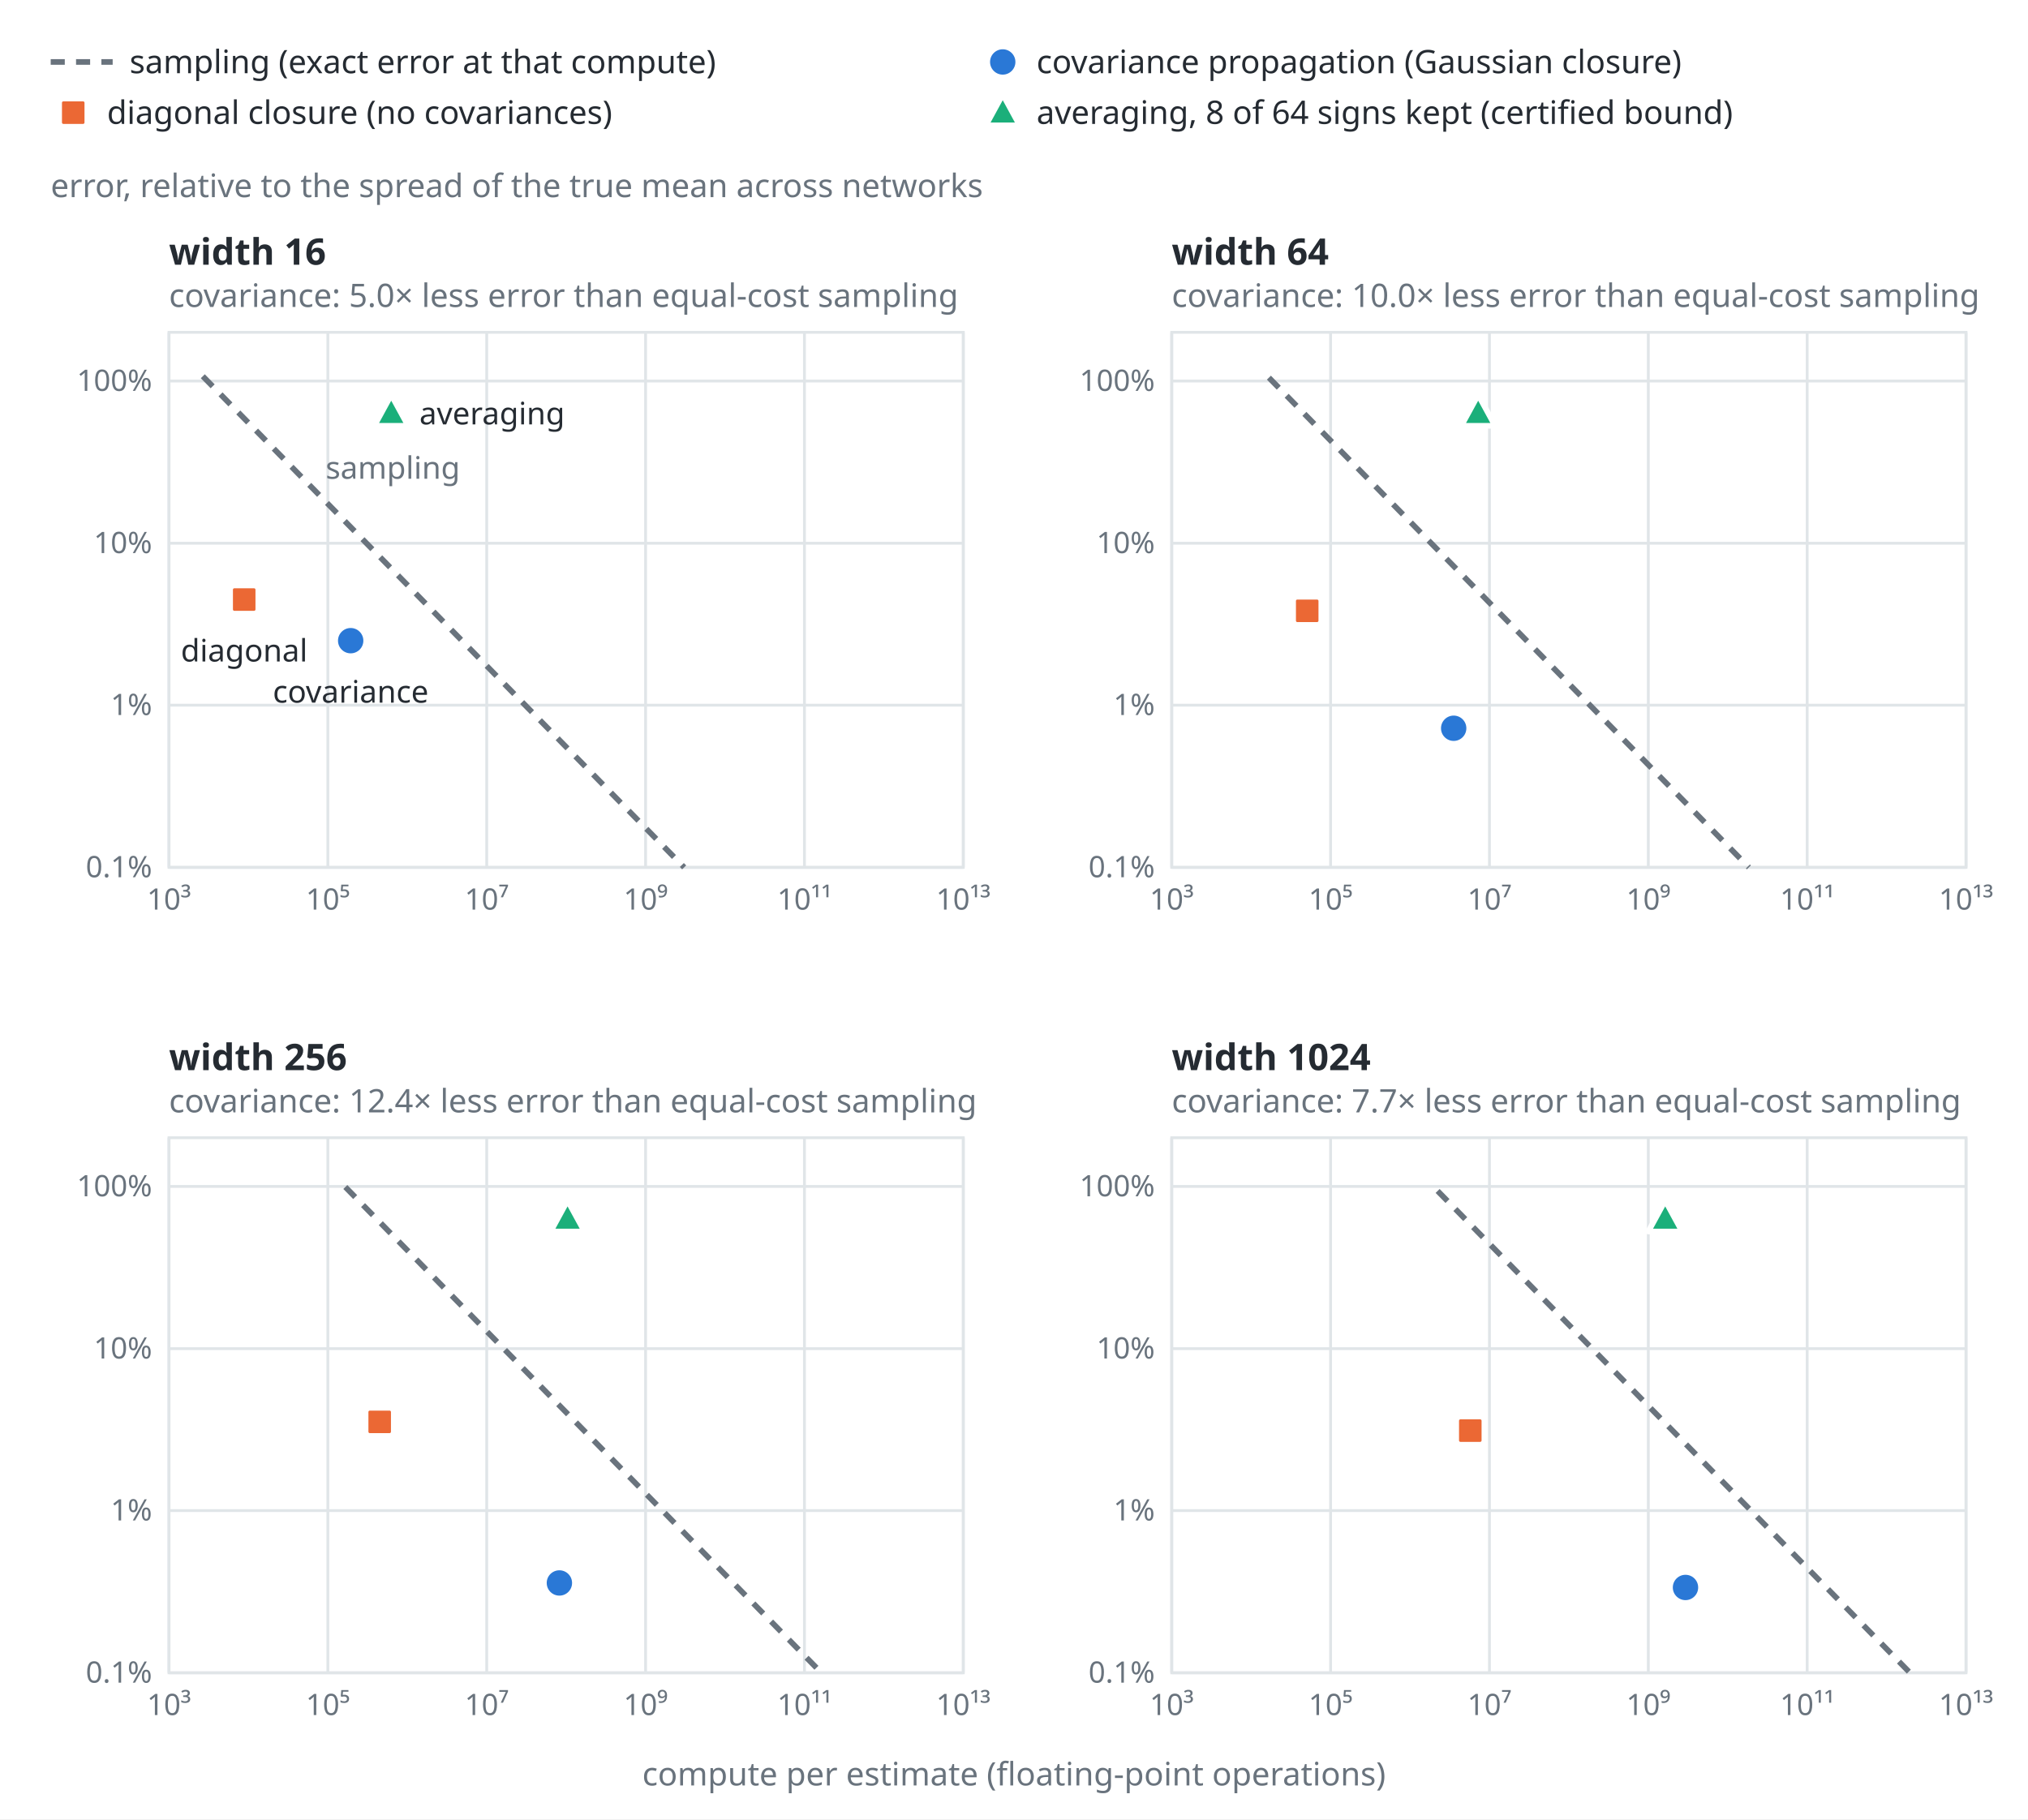
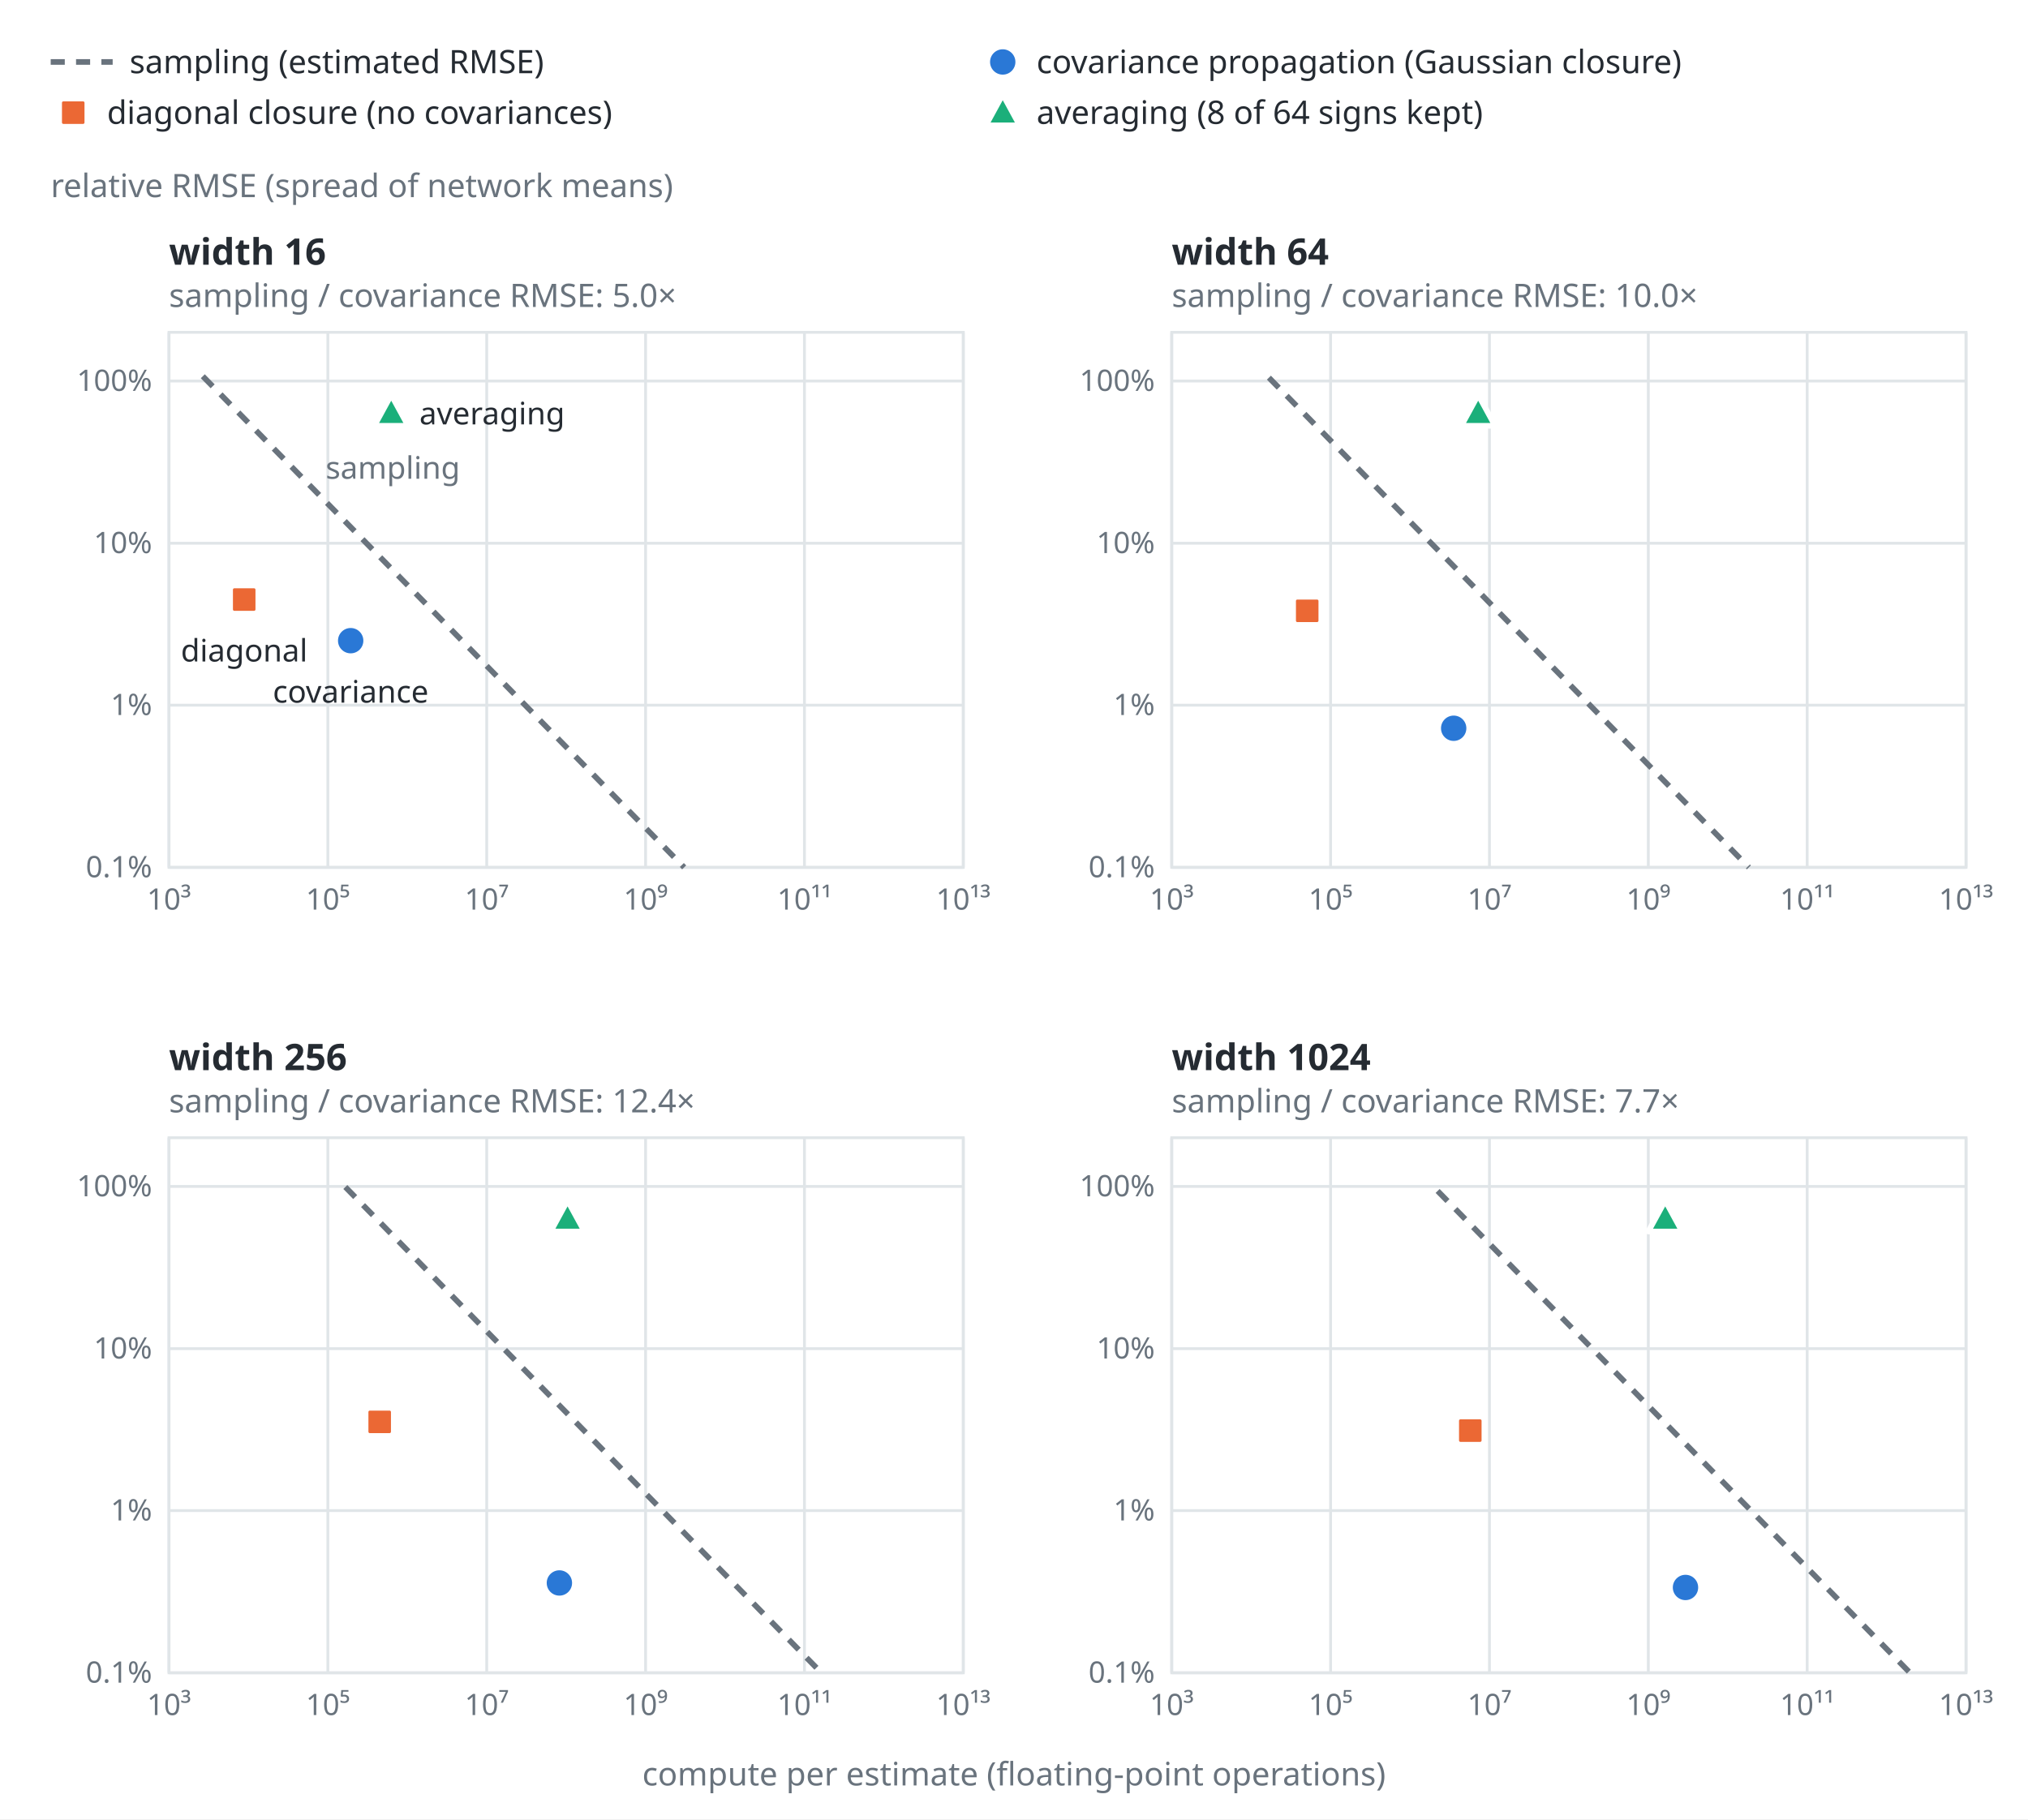
<svg xmlns="http://www.w3.org/2000/svg" width="720" height="646" viewBox="0 0 720 646" role="img" aria-labelledby="title description" font-family="IBM Plex Sans, system-ui, sans-serif">
  <rect width="720" height="646" fill="#ffffff" />
  <line x1="18" y1="22" x2="40" y2="22" stroke="#69737d" stroke-width="2" stroke-dasharray="5 4" />
-   <text x="46" y="26" font-size="11.5" fill="#252b32">sampling (exact error at that compute)</text>
+   <text x="46" y="26" font-size="11.5" fill="#252b32">sampling (estimated RMSE)</text>
  <circle cx="356.0" cy="22.0" r="5.5" fill="#2a78d6" stroke="#ffffff" stroke-width="2" />
  <text x="368" y="26" font-size="11.5" fill="#252b32">covariance propagation (Gaussian closure)</text>
  <rect x="21.0" y="35.0" width="10" height="10" rx="1.5" fill="#eb6834" stroke="#ffffff" stroke-width="2" />
  <text x="38" y="44" font-size="11.5" fill="#252b32">diagonal closure (no covariances)</text>
  <path d="M356.0,33.5 L362.0,44.5 L350.0,44.5 Z" fill="#1baf7a" stroke="#ffffff" stroke-width="2" stroke-linejoin="round" />
-   <text x="368" y="44" font-size="11.5" fill="#252b32">averaging, 8 of 64 signs kept (certified bound)</text>
-   <text x="18" y="70" font-size="11.5" fill="#69737d">error, relative to the spread of the true mean across networks</text>
+   <text x="368" y="44" font-size="11.5" fill="#252b32">averaging (8 of 64 signs kept)</text>
+   <text x="18" y="70" font-size="11.5" fill="#69737d">relative RMSE (spread of network means)</text>
  <text x="60" y="94" font-size="13" font-weight="600" fill="#252b32">width 16</text>
-   <text x="60" y="109" font-size="11.5" fill="#69737d">covariance: 5.0× less error than equal-cost sampling</text>
+   <text x="60" y="109" font-size="11.5" fill="#69737d">sampling / covariance RMSE: 5.0×</text>
  <line x1="60.0" y1="118" x2="60.0" y2="308" stroke="#e0e5e8" stroke-width="1" />
  <text x="60.0" y="323" font-size="10.5" fill="#69737d" text-anchor="middle">10³</text>
  <line x1="116.4" y1="118" x2="116.4" y2="308" stroke="#e0e5e8" stroke-width="1" />
  <text x="116.4" y="323" font-size="10.5" fill="#69737d" text-anchor="middle">10⁵</text>
  <line x1="172.8" y1="118" x2="172.8" y2="308" stroke="#e0e5e8" stroke-width="1" />
  <text x="172.8" y="323" font-size="10.5" fill="#69737d" text-anchor="middle">10⁷</text>
  <line x1="229.2" y1="118" x2="229.2" y2="308" stroke="#e0e5e8" stroke-width="1" />
  <text x="229.2" y="323" font-size="10.5" fill="#69737d" text-anchor="middle">10⁹</text>
  <line x1="285.6" y1="118" x2="285.6" y2="308" stroke="#e0e5e8" stroke-width="1" />
  <text x="285.6" y="323" font-size="10.5" fill="#69737d" text-anchor="middle">10¹¹</text>
  <line x1="342.0" y1="118" x2="342.0" y2="308" stroke="#e0e5e8" stroke-width="1" />
  <text x="342.0" y="323" font-size="10.5" fill="#69737d" text-anchor="middle">10¹³</text>
  <line x1="60" y1="308.0" x2="342" y2="308.0" stroke="#e0e5e8" stroke-width="1" />
  <text x="54" y="311.5" font-size="10.5" fill="#69737d" text-anchor="end">0.1%</text>
  <line x1="60" y1="250.4" x2="342" y2="250.4" stroke="#e0e5e8" stroke-width="1" />
  <text x="54" y="253.9" font-size="10.5" fill="#69737d" text-anchor="end">1%</text>
  <line x1="60" y1="192.9" x2="342" y2="192.9" stroke="#e0e5e8" stroke-width="1" />
  <text x="54" y="196.4" font-size="10.5" fill="#69737d" text-anchor="end">10%</text>
  <line x1="60" y1="135.3" x2="342" y2="135.3" stroke="#e0e5e8" stroke-width="1" />
  <text x="54" y="138.8" font-size="10.5" fill="#69737d" text-anchor="end">100%</text>
  <rect x="60" y="118" width="282" height="190" fill="none" stroke="#e0e5e8" />
  <line x1="72.0" y1="133.6" x2="242.9" y2="308.0" stroke="#69737d" stroke-width="2" stroke-dasharray="5 4" />
  <path d="M138.9,140.2 L144.9,151.2 L132.9,151.2 Z" fill="#1baf7a" stroke="#ffffff" stroke-width="2" stroke-linejoin="round" />
  <text x="148.9" y="150.7" font-size="11" fill="#252b32" text-anchor="start">averaging</text>
  <rect x="81.7" y="207.9" width="10" height="10" rx="1.5" fill="#eb6834" stroke="#ffffff" stroke-width="2" />
  <text x="86.7" y="234.9" font-size="11" fill="#252b32" text-anchor="middle">diagonal</text>
  <circle cx="124.5" cy="227.5" r="5.5" fill="#2a78d6" stroke="#ffffff" stroke-width="2" />
  <text x="124.5" y="249.5" font-size="11" fill="#252b32" text-anchor="middle">covariance</text>
  <text x="115.6" y="170.0" font-size="11" fill="#69737d">sampling</text>
  <text x="416" y="94" font-size="13" font-weight="600" fill="#252b32">width 64</text>
-   <text x="416" y="109" font-size="11.5" fill="#69737d">covariance: 10.0× less error than equal-cost sampling</text>
+   <text x="416" y="109" font-size="11.5" fill="#69737d">sampling / covariance RMSE: 10.0×</text>
  <line x1="416.0" y1="118" x2="416.0" y2="308" stroke="#e0e5e8" stroke-width="1" />
  <text x="416.0" y="323" font-size="10.5" fill="#69737d" text-anchor="middle">10³</text>
  <line x1="472.4" y1="118" x2="472.4" y2="308" stroke="#e0e5e8" stroke-width="1" />
  <text x="472.4" y="323" font-size="10.5" fill="#69737d" text-anchor="middle">10⁵</text>
  <line x1="528.8" y1="118" x2="528.8" y2="308" stroke="#e0e5e8" stroke-width="1" />
  <text x="528.8" y="323" font-size="10.5" fill="#69737d" text-anchor="middle">10⁷</text>
  <line x1="585.2" y1="118" x2="585.2" y2="308" stroke="#e0e5e8" stroke-width="1" />
  <text x="585.2" y="323" font-size="10.5" fill="#69737d" text-anchor="middle">10⁹</text>
  <line x1="641.6" y1="118" x2="641.6" y2="308" stroke="#e0e5e8" stroke-width="1" />
  <text x="641.6" y="323" font-size="10.5" fill="#69737d" text-anchor="middle">10¹¹</text>
  <line x1="698.0" y1="118" x2="698.0" y2="308" stroke="#e0e5e8" stroke-width="1" />
  <text x="698.0" y="323" font-size="10.5" fill="#69737d" text-anchor="middle">10¹³</text>
  <line x1="416" y1="308.0" x2="698" y2="308.0" stroke="#e0e5e8" stroke-width="1" />
  <text x="410" y="311.5" font-size="10.5" fill="#69737d" text-anchor="end">0.1%</text>
  <line x1="416" y1="250.4" x2="698" y2="250.4" stroke="#e0e5e8" stroke-width="1" />
  <text x="410" y="253.9" font-size="10.5" fill="#69737d" text-anchor="end">1%</text>
  <line x1="416" y1="192.9" x2="698" y2="192.9" stroke="#e0e5e8" stroke-width="1" />
  <text x="410" y="196.4" font-size="10.5" fill="#69737d" text-anchor="end">10%</text>
  <line x1="416" y1="135.3" x2="698" y2="135.3" stroke="#e0e5e8" stroke-width="1" />
  <text x="410" y="138.8" font-size="10.5" fill="#69737d" text-anchor="end">100%</text>
  <rect x="416" y="118" width="282" height="190" fill="none" stroke="#e0e5e8" />
  <line x1="450.5" y1="134.1" x2="620.9" y2="308.0" stroke="#69737d" stroke-width="2" stroke-dasharray="5 4" />
  <path d="M524.8,140.2 L530.8,151.2 L518.8,151.2 Z" fill="#1baf7a" stroke="#ffffff" stroke-width="2" stroke-linejoin="round" />
  <rect x="459.1" y="211.9" width="10" height="10" rx="1.5" fill="#eb6834" stroke="#ffffff" stroke-width="2" />
  <circle cx="516.1" cy="258.6" r="5.5" fill="#2a78d6" stroke="#ffffff" stroke-width="2" />
  <text x="60" y="380" font-size="13" font-weight="600" fill="#252b32">width 256</text>
-   <text x="60" y="395" font-size="11.5" fill="#69737d">covariance: 12.4× less error than equal-cost sampling</text>
+   <text x="60" y="395" font-size="11.5" fill="#69737d">sampling / covariance RMSE: 12.4×</text>
  <line x1="60.0" y1="404" x2="60.0" y2="594" stroke="#e0e5e8" stroke-width="1" />
  <text x="60.0" y="609" font-size="10.5" fill="#69737d" text-anchor="middle">10³</text>
  <line x1="116.4" y1="404" x2="116.4" y2="594" stroke="#e0e5e8" stroke-width="1" />
  <text x="116.4" y="609" font-size="10.5" fill="#69737d" text-anchor="middle">10⁵</text>
  <line x1="172.8" y1="404" x2="172.8" y2="594" stroke="#e0e5e8" stroke-width="1" />
  <text x="172.8" y="609" font-size="10.5" fill="#69737d" text-anchor="middle">10⁷</text>
  <line x1="229.2" y1="404" x2="229.2" y2="594" stroke="#e0e5e8" stroke-width="1" />
  <text x="229.2" y="609" font-size="10.5" fill="#69737d" text-anchor="middle">10⁹</text>
  <line x1="285.6" y1="404" x2="285.6" y2="594" stroke="#e0e5e8" stroke-width="1" />
  <text x="285.6" y="609" font-size="10.5" fill="#69737d" text-anchor="middle">10¹¹</text>
  <line x1="342.0" y1="404" x2="342.0" y2="594" stroke="#e0e5e8" stroke-width="1" />
  <text x="342.0" y="609" font-size="10.5" fill="#69737d" text-anchor="middle">10¹³</text>
  <line x1="60" y1="594.0" x2="342" y2="594.0" stroke="#e0e5e8" stroke-width="1" />
  <text x="54" y="597.5" font-size="10.5" fill="#69737d" text-anchor="end">0.1%</text>
  <line x1="60" y1="536.4" x2="342" y2="536.4" stroke="#e0e5e8" stroke-width="1" />
  <text x="54" y="539.9" font-size="10.5" fill="#69737d" text-anchor="end">1%</text>
  <line x1="60" y1="478.9" x2="342" y2="478.9" stroke="#e0e5e8" stroke-width="1" />
  <text x="54" y="482.4" font-size="10.5" fill="#69737d" text-anchor="end">10%</text>
  <line x1="60" y1="421.3" x2="342" y2="421.3" stroke="#e0e5e8" stroke-width="1" />
  <text x="54" y="424.8" font-size="10.5" fill="#69737d" text-anchor="end">100%</text>
  <rect x="60" y="404" width="282" height="190" fill="none" stroke="#e0e5e8" />
  <line x1="122.6" y1="421.5" x2="291.6" y2="594.0" stroke="#69737d" stroke-width="2" stroke-dasharray="5 4" />
  <path d="M201.5,426.3 L207.5,437.3 L195.5,437.3 Z" fill="#1baf7a" stroke="#ffffff" stroke-width="2" stroke-linejoin="round" />
  <rect x="129.8" y="499.9" width="10" height="10" rx="1.5" fill="#eb6834" stroke="#ffffff" stroke-width="2" />
  <circle cx="198.6" cy="562.1" r="5.5" fill="#2a78d6" stroke="#ffffff" stroke-width="2" />
  <text x="416" y="380" font-size="13" font-weight="600" fill="#252b32">width 1024</text>
-   <text x="416" y="395" font-size="11.5" fill="#69737d">covariance: 7.7× less error than equal-cost sampling</text>
+   <text x="416" y="395" font-size="11.5" fill="#69737d">sampling / covariance RMSE: 7.7×</text>
  <line x1="416.0" y1="404" x2="416.0" y2="594" stroke="#e0e5e8" stroke-width="1" />
  <text x="416.0" y="609" font-size="10.5" fill="#69737d" text-anchor="middle">10³</text>
  <line x1="472.4" y1="404" x2="472.4" y2="594" stroke="#e0e5e8" stroke-width="1" />
  <text x="472.4" y="609" font-size="10.5" fill="#69737d" text-anchor="middle">10⁵</text>
  <line x1="528.8" y1="404" x2="528.8" y2="594" stroke="#e0e5e8" stroke-width="1" />
  <text x="528.8" y="609" font-size="10.5" fill="#69737d" text-anchor="middle">10⁷</text>
  <line x1="585.2" y1="404" x2="585.2" y2="594" stroke="#e0e5e8" stroke-width="1" />
  <text x="585.2" y="609" font-size="10.5" fill="#69737d" text-anchor="middle">10⁹</text>
  <line x1="641.6" y1="404" x2="641.6" y2="594" stroke="#e0e5e8" stroke-width="1" />
  <text x="641.6" y="609" font-size="10.5" fill="#69737d" text-anchor="middle">10¹¹</text>
  <line x1="698.0" y1="404" x2="698.0" y2="594" stroke="#e0e5e8" stroke-width="1" />
  <text x="698.0" y="609" font-size="10.5" fill="#69737d" text-anchor="middle">10¹³</text>
  <line x1="416" y1="594.0" x2="698" y2="594.0" stroke="#e0e5e8" stroke-width="1" />
  <text x="410" y="597.5" font-size="10.5" fill="#69737d" text-anchor="end">0.1%</text>
  <line x1="416" y1="536.4" x2="698" y2="536.4" stroke="#e0e5e8" stroke-width="1" />
  <text x="410" y="539.9" font-size="10.5" fill="#69737d" text-anchor="end">1%</text>
  <line x1="416" y1="478.9" x2="698" y2="478.9" stroke="#e0e5e8" stroke-width="1" />
  <text x="410" y="482.4" font-size="10.5" fill="#69737d" text-anchor="end">10%</text>
  <line x1="416" y1="421.3" x2="698" y2="421.3" stroke="#e0e5e8" stroke-width="1" />
  <text x="410" y="424.8" font-size="10.5" fill="#69737d" text-anchor="end">100%</text>
  <rect x="416" y="404" width="282" height="190" fill="none" stroke="#e0e5e8" />
  <line x1="510.4" y1="422.9" x2="678.1" y2="594.0" stroke="#69737d" stroke-width="2" stroke-dasharray="5 4" />
  <path d="M591.2,426.3 L597.2,437.3 L585.2,437.3 Z" fill="#1baf7a" stroke="#ffffff" stroke-width="2" stroke-linejoin="round" />
  <rect x="517.0" y="503.0" width="10" height="10" rx="1.5" fill="#eb6834" stroke="#ffffff" stroke-width="2" />
  <circle cx="598.4" cy="563.7" r="5.5" fill="#2a78d6" stroke="#ffffff" stroke-width="2" />
  <text x="360" y="634" font-size="11.5" fill="#69737d" text-anchor="middle">compute per estimate (floating-point operations)</text>
</svg>
